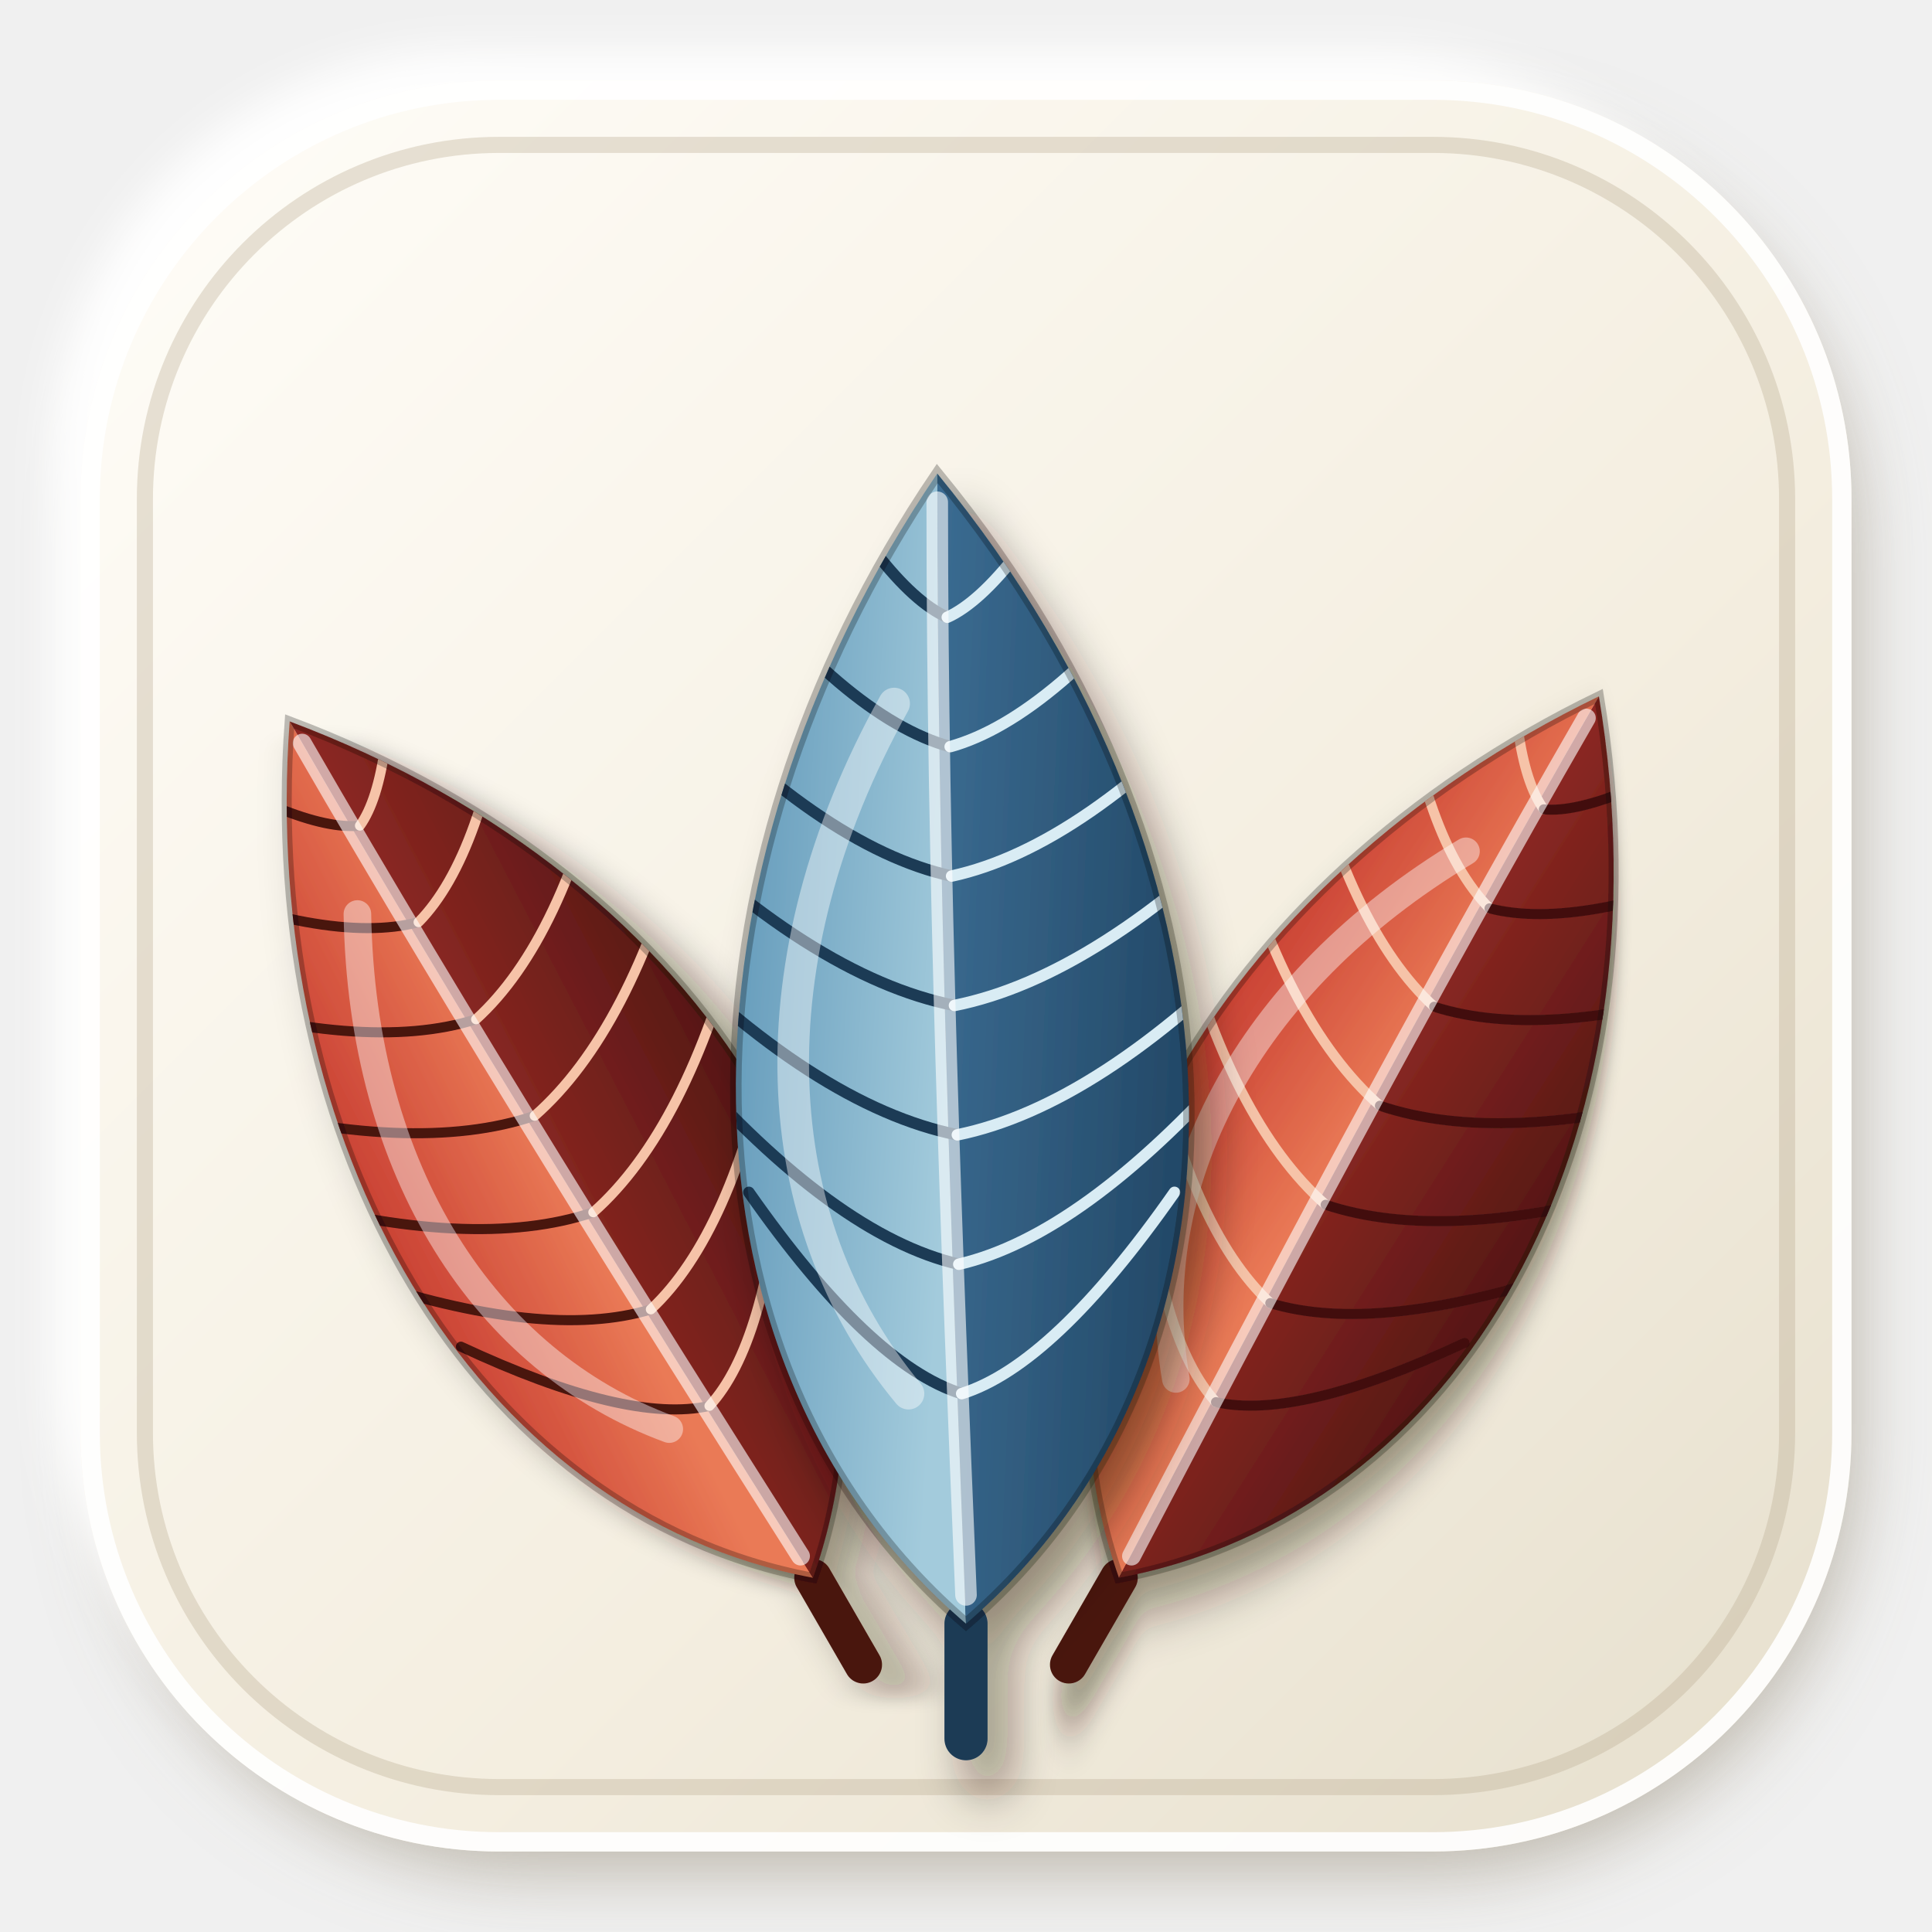
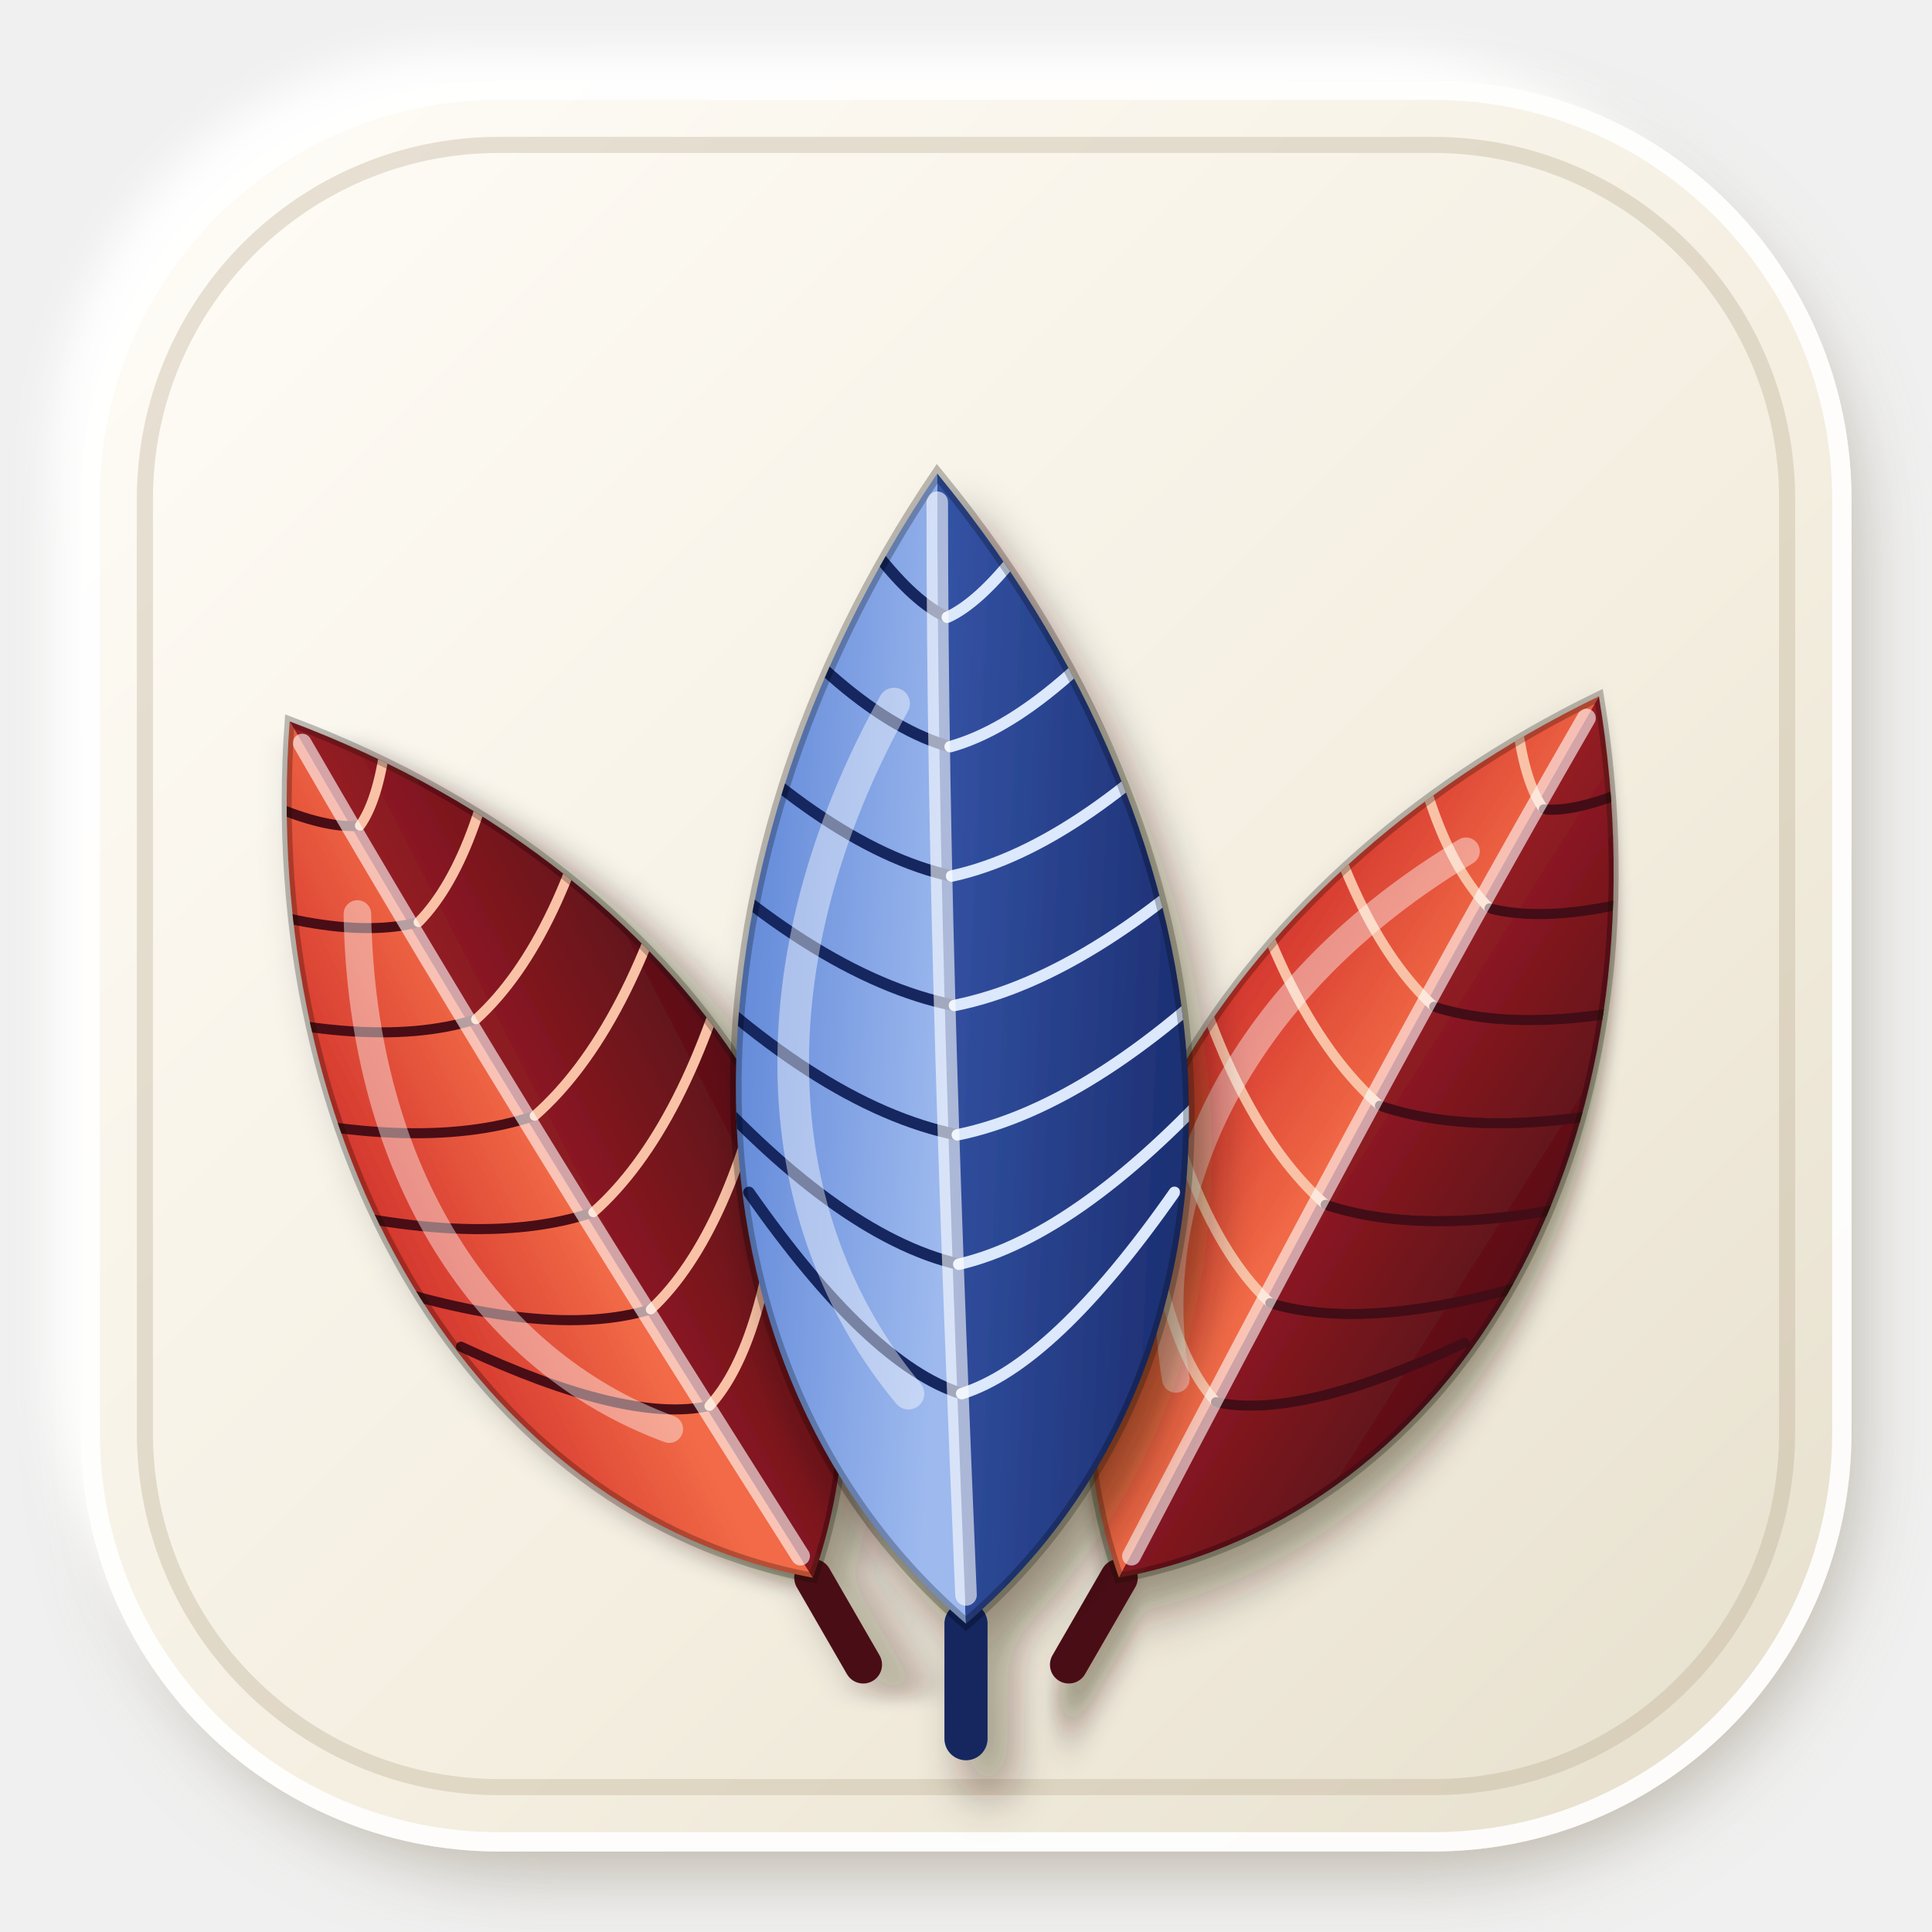
<svg xmlns="http://www.w3.org/2000/svg" viewBox="0 0 120 120" width="120" height="120">
  <defs>
    <linearGradient id="ivory" x1="0" y1="0" x2="1" y2="1">
      <stop offset="0" stop-color="#fffdf8" />
      <stop offset="0.6" stop-color="#f4eee0" />
      <stop offset="1" stop-color="#e6dfcd" />
    </linearGradient>
    <filter id="blur3">
      <feGaussianBlur stdDeviation="2.4" />
    </filter>
    <filter id="blur1">
      <feGaussianBlur stdDeviation="1.2" />
    </filter>
    <filter id="lsh" x="-40%" y="-30%" width="180%" height="170%">
      <feDropShadow dx="1.5" dy="2.5" stdDeviation="1.6" flood-color="#2a1a10" flood-opacity="0.45" />
    </filter>
    <clipPath id="lc">
      <path d="M0 0 C-21.0 -18 -21.0 -52 -2 -80 C21.0 -52 21.0 -18 0 0 Z" />
    </clipPath>
    <linearGradient id="redL" x1="0" y1="0" x2="1" y2="0.3">
-       <stop offset="0" stop-color="#c5392f" />
-       <stop offset="1" stop-color="#ea7a56" />
+       <stop offset="0" stop-color="#cf2f2a" />
+       <stop offset="1" stop-color="#f26b47" />
    </linearGradient>
    <linearGradient id="redR" x1="0" y1="0" x2="1" y2="0.2">
-       <stop offset="0" stop-color="#8d2822" />
-       <stop offset="1" stop-color="#581816" />
+       <stop offset="0" stop-color="#961c24" />
+       <stop offset="1" stop-color="#5c1018" />
    </linearGradient>
    <linearGradient id="blueL" x1="0" y1="0" x2="1" y2="0.3">
-       <stop offset="0" stop-color="#5f97b8" />
-       <stop offset="1" stop-color="#a3cbdc" />
+       <stop offset="0" stop-color="#5b83d6" />
+       <stop offset="1" stop-color="#9db9ee" />
    </linearGradient>
    <linearGradient id="blueR" x1="0" y1="0" x2="1" y2="0.2">
-       <stop offset="0" stop-color="#3b6c92" />
-       <stop offset="1" stop-color="#244a69" />
+       <stop offset="0" stop-color="#3454a6" />
+       <stop offset="1" stop-color="#1e3175" />
    </linearGradient>
  </defs>
  <rect x="7" y="8" width="108" height="108" rx="26" fill="#8a7f68" opacity="0.55" filter="url(#blur3)" />
  <rect x="3" y="3" width="108" height="108" rx="26" fill="#ffffff" opacity="0.95" filter="url(#blur1)" />
  <rect x="5" y="5" width="110" height="110" rx="26" fill="url(#ivory)" />
  <rect x="5.6" y="5.6" width="108.8" height="108.8" rx="25.4" fill="none" stroke="#fff" stroke-opacity="0.9" stroke-width="1.2" />
  <rect x="9" y="9" width="102" height="102" rx="22" fill="none" stroke="#b9ad92" stroke-opacity="0.35" stroke-width="1" />
  <g transform="translate(60 60) scale(0.95) translate(-60 -60)">
    <g transform="translate(50 100) rotate(-30) scale(0.82)" filter="url(#lsh)">
-       <path d="M0 8 L0 0" stroke="#4a1210" stroke-width="3" stroke-linecap="round" />
+       <path d="M0 8 L0 0" stroke="#4a0d14" stroke-width="3" stroke-linecap="round" />
      <path d="M0 0 C-21.0 -18 -21.0 -52 -2 -80 C-2 -52 -1 -26 0 0 Z" fill="url(#redL)" />
      <path d="M0 0 C21.0 -18 21.0 -52 -2 -80 C-2 -52 -1 -26 0 0 Z" fill="url(#redR)" />
      <g clip-path="url(#lc)">
-         <path d="M-0.3 -16.0 Q-6.7 -18.0 -15.1 -30.0" fill="none" stroke="#4a1210" stroke-width="0.8" stroke-linecap="round" />
-         <path d="M-0.3 -16.0 Q6.1 -18.0 14.5 -30.0" fill="none" stroke="#f6c3a8" stroke-width="0.8" stroke-linecap="round" />
-         <path d="M-0.5 -25.0 Q-9.1 -27.0 -19.7 -39.0" fill="none" stroke="#4a1210" stroke-width="0.8" stroke-linecap="round" />
-         <path d="M-0.5 -25.0 Q8.1 -27.0 18.8 -39.0" fill="none" stroke="#f6c3a8" stroke-width="0.8" stroke-linecap="round" />
-         <path d="M-0.6 -34.0 Q-10.5 -36.0 -22.3 -48.0" fill="none" stroke="#4a1210" stroke-width="0.8" stroke-linecap="round" />
-         <path d="M-0.6 -34.0 Q9.2 -36.0 21.0 -48.0" fill="none" stroke="#f6c3a8" stroke-width="0.8" stroke-linecap="round" />
-         <path d="M-0.8 -43.0 Q-10.8 -45.0 -22.8 -57.0" fill="none" stroke="#4a1210" stroke-width="0.8" stroke-linecap="round" />
-         <path d="M-0.8 -43.0 Q9.2 -45.0 21.2 -57.0" fill="none" stroke="#f6c3a8" stroke-width="0.8" stroke-linecap="round" />
-         <path d="M-1.0 -52.0 Q-10.1 -54.0 -21.3 -66.0" fill="none" stroke="#4a1210" stroke-width="0.8" stroke-linecap="round" />
-         <path d="M-1.0 -52.0 Q8.2 -54.0 19.3 -66.0" fill="none" stroke="#f6c3a8" stroke-width="0.8" stroke-linecap="round" />
-         <path d="M-1.1 -61.0 Q-8.4 -63.0 -17.6 -75.0" fill="none" stroke="#4a1210" stroke-width="0.8" stroke-linecap="round" />
-         <path d="M-1.1 -61.0 Q6.1 -63.0 15.4 -75.0" fill="none" stroke="#f6c3a8" stroke-width="0.8" stroke-linecap="round" />
-         <path d="M-1.3 -70.0 Q-5.8 -72.0 -12.2 -84.0" fill="none" stroke="#4a1210" stroke-width="0.8" stroke-linecap="round" />
-         <path d="M-1.3 -70.0 Q3.1 -72.0 9.6 -84.0" fill="none" stroke="#f6c3a8" stroke-width="0.8" stroke-linecap="round" />
+         <path d="M-0.3 -16.0 Q-6.7 -18.0 -15.1 -30.0" fill="none" stroke="#4a0d14" stroke-width="0.8" stroke-linecap="round" />
+         <path d="M-0.3 -16.0 Q6.1 -18.0 14.5 -30.0" fill="none" stroke="#f9c2a6" stroke-width="0.8" stroke-linecap="round" />
+         <path d="M-0.5 -25.0 Q-9.1 -27.0 -19.7 -39.0" fill="none" stroke="#4a0d14" stroke-width="0.8" stroke-linecap="round" />
+         <path d="M-0.5 -25.0 Q8.1 -27.0 18.8 -39.0" fill="none" stroke="#f9c2a6" stroke-width="0.8" stroke-linecap="round" />
+         <path d="M-0.6 -34.0 Q-10.5 -36.0 -22.3 -48.0" fill="none" stroke="#4a0d14" stroke-width="0.8" stroke-linecap="round" />
+         <path d="M-0.6 -34.0 Q9.2 -36.0 21.0 -48.0" fill="none" stroke="#f9c2a6" stroke-width="0.8" stroke-linecap="round" />
+         <path d="M-0.8 -43.0 Q-10.8 -45.0 -22.8 -57.0" fill="none" stroke="#4a0d14" stroke-width="0.8" stroke-linecap="round" />
+         <path d="M-0.8 -43.0 Q9.2 -45.0 21.2 -57.0" fill="none" stroke="#f9c2a6" stroke-width="0.8" stroke-linecap="round" />
+         <path d="M-1.0 -52.0 Q-10.1 -54.0 -21.3 -66.0" fill="none" stroke="#4a0d14" stroke-width="0.8" stroke-linecap="round" />
+         <path d="M-1.0 -52.0 Q8.2 -54.0 19.3 -66.0" fill="none" stroke="#f9c2a6" stroke-width="0.8" stroke-linecap="round" />
+         <path d="M-1.1 -61.0 Q-8.4 -63.0 -17.6 -75.0" fill="none" stroke="#4a0d14" stroke-width="0.8" stroke-linecap="round" />
+         <path d="M-1.1 -61.0 Q6.1 -63.0 15.4 -75.0" fill="none" stroke="#f9c2a6" stroke-width="0.8" stroke-linecap="round" />
+         <path d="M-1.3 -70.0 Q-5.8 -72.0 -12.2 -84.0" fill="none" stroke="#4a0d14" stroke-width="0.8" stroke-linecap="round" />
+         <path d="M-1.3 -70.0 Q3.1 -72.0 9.6 -84.0" fill="none" stroke="#f9c2a6" stroke-width="0.8" stroke-linecap="round" />
      </g>
      <path d="M0 -2 C-1 -26 -2 -52 -2 -78" fill="none" stroke="#fff" stroke-opacity="0.6" stroke-width="1.5" stroke-linecap="round" />
      <path d="M0 0 C-21.0 -18 -21.0 -52 -2 -80 C21.0 -52 21.0 -18 0 0 Z" fill="none" stroke="#000" stroke-opacity="0.25" stroke-width="0.8" />
      <path d="M-4 -16 C-14 -28 -15 -46 -5 -64" fill="none" stroke="#fff" stroke-opacity="0.42" stroke-width="2.2" stroke-linecap="round" />
    </g>
    <g transform="translate(70 100) rotate(30) scale(0.82)" filter="url(#lsh)">
-       <path d="M0 8 L0 0" stroke="#4a1210" stroke-width="3" stroke-linecap="round" />
+       <path d="M0 8 L0 0" stroke="#4a0d14" stroke-width="3" stroke-linecap="round" />
      <path d="M0 0 C-21.0 -18 -21.0 -52 -2 -80 C-2 -52 -1 -26 0 0 Z" fill="url(#redL)" />
      <path d="M0 0 C21.0 -18 21.0 -52 -2 -80 C-2 -52 -1 -26 0 0 Z" fill="url(#redR)" />
      <g clip-path="url(#lc)">
-         <path d="M-0.3 -16.0 Q-6.7 -18.0 -15.1 -30.0" fill="none" stroke="#f6c3a8" stroke-width="0.8" stroke-linecap="round" />
-         <path d="M-0.3 -16.0 Q6.1 -18.0 14.5 -30.0" fill="none" stroke="#431010" stroke-width="0.8" stroke-linecap="round" />
-         <path d="M-0.5 -25.0 Q-9.1 -27.0 -19.7 -39.0" fill="none" stroke="#f6c3a8" stroke-width="0.8" stroke-linecap="round" />
-         <path d="M-0.5 -25.0 Q8.1 -27.0 18.8 -39.0" fill="none" stroke="#431010" stroke-width="0.8" stroke-linecap="round" />
-         <path d="M-0.6 -34.0 Q-10.5 -36.0 -22.3 -48.0" fill="none" stroke="#f6c3a8" stroke-width="0.8" stroke-linecap="round" />
-         <path d="M-0.6 -34.0 Q9.2 -36.0 21.0 -48.0" fill="none" stroke="#431010" stroke-width="0.8" stroke-linecap="round" />
-         <path d="M-0.8 -43.0 Q-10.8 -45.0 -22.8 -57.0" fill="none" stroke="#f6c3a8" stroke-width="0.8" stroke-linecap="round" />
-         <path d="M-0.8 -43.0 Q9.2 -45.0 21.2 -57.0" fill="none" stroke="#431010" stroke-width="0.8" stroke-linecap="round" />
-         <path d="M-1.0 -52.0 Q-10.1 -54.0 -21.3 -66.0" fill="none" stroke="#f6c3a8" stroke-width="0.8" stroke-linecap="round" />
-         <path d="M-1.0 -52.0 Q8.2 -54.0 19.3 -66.0" fill="none" stroke="#431010" stroke-width="0.8" stroke-linecap="round" />
-         <path d="M-1.1 -61.0 Q-8.4 -63.0 -17.6 -75.0" fill="none" stroke="#f6c3a8" stroke-width="0.8" stroke-linecap="round" />
-         <path d="M-1.1 -61.0 Q6.1 -63.0 15.4 -75.0" fill="none" stroke="#431010" stroke-width="0.8" stroke-linecap="round" />
-         <path d="M-1.3 -70.0 Q-5.8 -72.0 -12.2 -84.0" fill="none" stroke="#f6c3a8" stroke-width="0.8" stroke-linecap="round" />
-         <path d="M-1.3 -70.0 Q3.1 -72.0 9.6 -84.0" fill="none" stroke="#431010" stroke-width="0.8" stroke-linecap="round" />
+         <path d="M-0.3 -16.0 Q-6.7 -18.0 -15.1 -30.0" fill="none" stroke="#f9c2a6" stroke-width="0.8" stroke-linecap="round" />
+         <path d="M-0.3 -16.0 Q6.1 -18.0 14.5 -30.0" fill="none" stroke="#430c12" stroke-width="0.8" stroke-linecap="round" />
+         <path d="M-0.5 -25.0 Q-9.1 -27.0 -19.7 -39.0" fill="none" stroke="#f9c2a6" stroke-width="0.8" stroke-linecap="round" />
+         <path d="M-0.5 -25.0 Q8.1 -27.0 18.8 -39.0" fill="none" stroke="#430c12" stroke-width="0.8" stroke-linecap="round" />
+         <path d="M-0.6 -34.0 Q-10.5 -36.0 -22.3 -48.0" fill="none" stroke="#f9c2a6" stroke-width="0.8" stroke-linecap="round" />
+         <path d="M-0.6 -34.0 Q9.2 -36.0 21.0 -48.0" fill="none" stroke="#430c12" stroke-width="0.8" stroke-linecap="round" />
+         <path d="M-0.8 -43.0 Q-10.8 -45.0 -22.8 -57.0" fill="none" stroke="#f9c2a6" stroke-width="0.8" stroke-linecap="round" />
+         <path d="M-0.8 -43.0 Q9.2 -45.0 21.2 -57.0" fill="none" stroke="#430c12" stroke-width="0.8" stroke-linecap="round" />
+         <path d="M-1.0 -52.0 Q-10.1 -54.0 -21.3 -66.0" fill="none" stroke="#f9c2a6" stroke-width="0.8" stroke-linecap="round" />
+         <path d="M-1.0 -52.0 Q8.2 -54.0 19.3 -66.0" fill="none" stroke="#430c12" stroke-width="0.8" stroke-linecap="round" />
+         <path d="M-1.1 -61.0 Q-8.4 -63.0 -17.6 -75.0" fill="none" stroke="#f9c2a6" stroke-width="0.8" stroke-linecap="round" />
+         <path d="M-1.1 -61.0 Q6.1 -63.0 15.4 -75.0" fill="none" stroke="#430c12" stroke-width="0.8" stroke-linecap="round" />
+         <path d="M-1.3 -70.0 Q-5.8 -72.0 -12.2 -84.0" fill="none" stroke="#f9c2a6" stroke-width="0.8" stroke-linecap="round" />
+         <path d="M-1.3 -70.0 Q3.1 -72.0 9.6 -84.0" fill="none" stroke="#430c12" stroke-width="0.8" stroke-linecap="round" />
      </g>
      <path d="M0 -2 C-1 -26 -2 -52 -2 -78" fill="none" stroke="#fff" stroke-opacity="0.6" stroke-width="1.5" stroke-linecap="round" />
      <path d="M0 0 C-21.0 -18 -21.0 -52 -2 -80 C21.0 -52 21.0 -18 0 0 Z" fill="none" stroke="#000" stroke-opacity="0.25" stroke-width="0.8" />
      <path d="M-4 -16 C-14 -28 -15 -46 -5 -64" fill="none" stroke="#fff" stroke-opacity="0.42" stroke-width="2.2" stroke-linecap="round" />
    </g>
    <g transform="translate(60 103) rotate(0) scale(0.94)" filter="url(#lsh)">
-       <path d="M0 8 L0 0" stroke="#1b3a55" stroke-width="3" stroke-linecap="round" />
+       <path d="M0 8 L0 0" stroke="#17275f" stroke-width="3" stroke-linecap="round" />
      <path d="M0 0 C-21.0 -18 -21.0 -52 -2 -80 C-2 -52 -1 -26 0 0 Z" fill="url(#blueL)" />
      <path d="M0 0 C21.0 -18 21.0 -52 -2 -80 C-2 -52 -1 -26 0 0 Z" fill="url(#blueR)" />
      <g clip-path="url(#lc)">
-         <path d="M-0.3 -16.0 Q-6.7 -18.0 -15.1 -30.0" fill="none" stroke="#1b3a55" stroke-width="0.8" stroke-linecap="round" />
-         <path d="M-0.3 -16.0 Q6.1 -18.0 14.5 -30.0" fill="none" stroke="#d9ecf4" stroke-width="0.8" stroke-linecap="round" />
-         <path d="M-0.5 -25.0 Q-9.1 -27.0 -19.7 -39.0" fill="none" stroke="#1b3a55" stroke-width="0.8" stroke-linecap="round" />
-         <path d="M-0.5 -25.0 Q8.1 -27.0 18.8 -39.0" fill="none" stroke="#d9ecf4" stroke-width="0.8" stroke-linecap="round" />
-         <path d="M-0.6 -34.0 Q-10.5 -36.0 -22.3 -48.0" fill="none" stroke="#1b3a55" stroke-width="0.8" stroke-linecap="round" />
-         <path d="M-0.6 -34.0 Q9.2 -36.0 21.0 -48.0" fill="none" stroke="#d9ecf4" stroke-width="0.8" stroke-linecap="round" />
-         <path d="M-0.8 -43.0 Q-10.8 -45.0 -22.8 -57.0" fill="none" stroke="#1b3a55" stroke-width="0.8" stroke-linecap="round" />
-         <path d="M-0.8 -43.0 Q9.2 -45.0 21.2 -57.0" fill="none" stroke="#d9ecf4" stroke-width="0.8" stroke-linecap="round" />
-         <path d="M-1.0 -52.0 Q-10.1 -54.0 -21.3 -66.0" fill="none" stroke="#1b3a55" stroke-width="0.8" stroke-linecap="round" />
-         <path d="M-1.0 -52.0 Q8.2 -54.0 19.3 -66.0" fill="none" stroke="#d9ecf4" stroke-width="0.8" stroke-linecap="round" />
-         <path d="M-1.1 -61.0 Q-8.4 -63.0 -17.6 -75.0" fill="none" stroke="#1b3a55" stroke-width="0.8" stroke-linecap="round" />
-         <path d="M-1.1 -61.0 Q6.1 -63.0 15.4 -75.0" fill="none" stroke="#d9ecf4" stroke-width="0.8" stroke-linecap="round" />
-         <path d="M-1.3 -70.0 Q-5.8 -72.0 -12.2 -84.0" fill="none" stroke="#1b3a55" stroke-width="0.8" stroke-linecap="round" />
-         <path d="M-1.3 -70.0 Q3.1 -72.0 9.6 -84.0" fill="none" stroke="#d9ecf4" stroke-width="0.8" stroke-linecap="round" />
+         <path d="M-0.3 -16.0 Q-6.7 -18.0 -15.1 -30.0" fill="none" stroke="#17275f" stroke-width="0.8" stroke-linecap="round" />
+         <path d="M-0.3 -16.0 Q6.1 -18.0 14.5 -30.0" fill="none" stroke="#dce8fb" stroke-width="0.8" stroke-linecap="round" />
+         <path d="M-0.5 -25.0 Q-9.1 -27.0 -19.7 -39.0" fill="none" stroke="#17275f" stroke-width="0.8" stroke-linecap="round" />
+         <path d="M-0.5 -25.0 Q8.1 -27.0 18.8 -39.0" fill="none" stroke="#dce8fb" stroke-width="0.8" stroke-linecap="round" />
+         <path d="M-0.6 -34.0 Q-10.5 -36.0 -22.3 -48.0" fill="none" stroke="#17275f" stroke-width="0.8" stroke-linecap="round" />
+         <path d="M-0.6 -34.0 Q9.2 -36.0 21.0 -48.0" fill="none" stroke="#dce8fb" stroke-width="0.8" stroke-linecap="round" />
+         <path d="M-0.8 -43.0 Q-10.8 -45.0 -22.8 -57.0" fill="none" stroke="#17275f" stroke-width="0.8" stroke-linecap="round" />
+         <path d="M-0.8 -43.0 Q9.2 -45.0 21.2 -57.0" fill="none" stroke="#dce8fb" stroke-width="0.8" stroke-linecap="round" />
+         <path d="M-1.0 -52.0 Q-10.1 -54.0 -21.3 -66.0" fill="none" stroke="#17275f" stroke-width="0.8" stroke-linecap="round" />
+         <path d="M-1.0 -52.0 Q8.2 -54.0 19.3 -66.0" fill="none" stroke="#dce8fb" stroke-width="0.8" stroke-linecap="round" />
+         <path d="M-1.1 -61.0 Q-8.4 -63.0 -17.6 -75.0" fill="none" stroke="#17275f" stroke-width="0.8" stroke-linecap="round" />
+         <path d="M-1.1 -61.0 Q6.1 -63.0 15.4 -75.0" fill="none" stroke="#dce8fb" stroke-width="0.8" stroke-linecap="round" />
+         <path d="M-1.3 -70.0 Q-5.8 -72.0 -12.2 -84.0" fill="none" stroke="#17275f" stroke-width="0.8" stroke-linecap="round" />
+         <path d="M-1.3 -70.0 Q3.1 -72.0 9.6 -84.0" fill="none" stroke="#dce8fb" stroke-width="0.8" stroke-linecap="round" />
      </g>
      <path d="M0 -2 C-1 -26 -2 -52 -2 -78" fill="none" stroke="#fff" stroke-opacity="0.6" stroke-width="1.5" stroke-linecap="round" />
      <path d="M0 0 C-21.0 -18 -21.0 -52 -2 -80 C21.0 -52 21.0 -18 0 0 Z" fill="none" stroke="#000" stroke-opacity="0.25" stroke-width="0.8" />
      <path d="M-4 -16 C-14 -28 -15 -46 -5 -64" fill="none" stroke="#fff" stroke-opacity="0.42" stroke-width="2.2" stroke-linecap="round" />
    </g>
  </g>
</svg>
